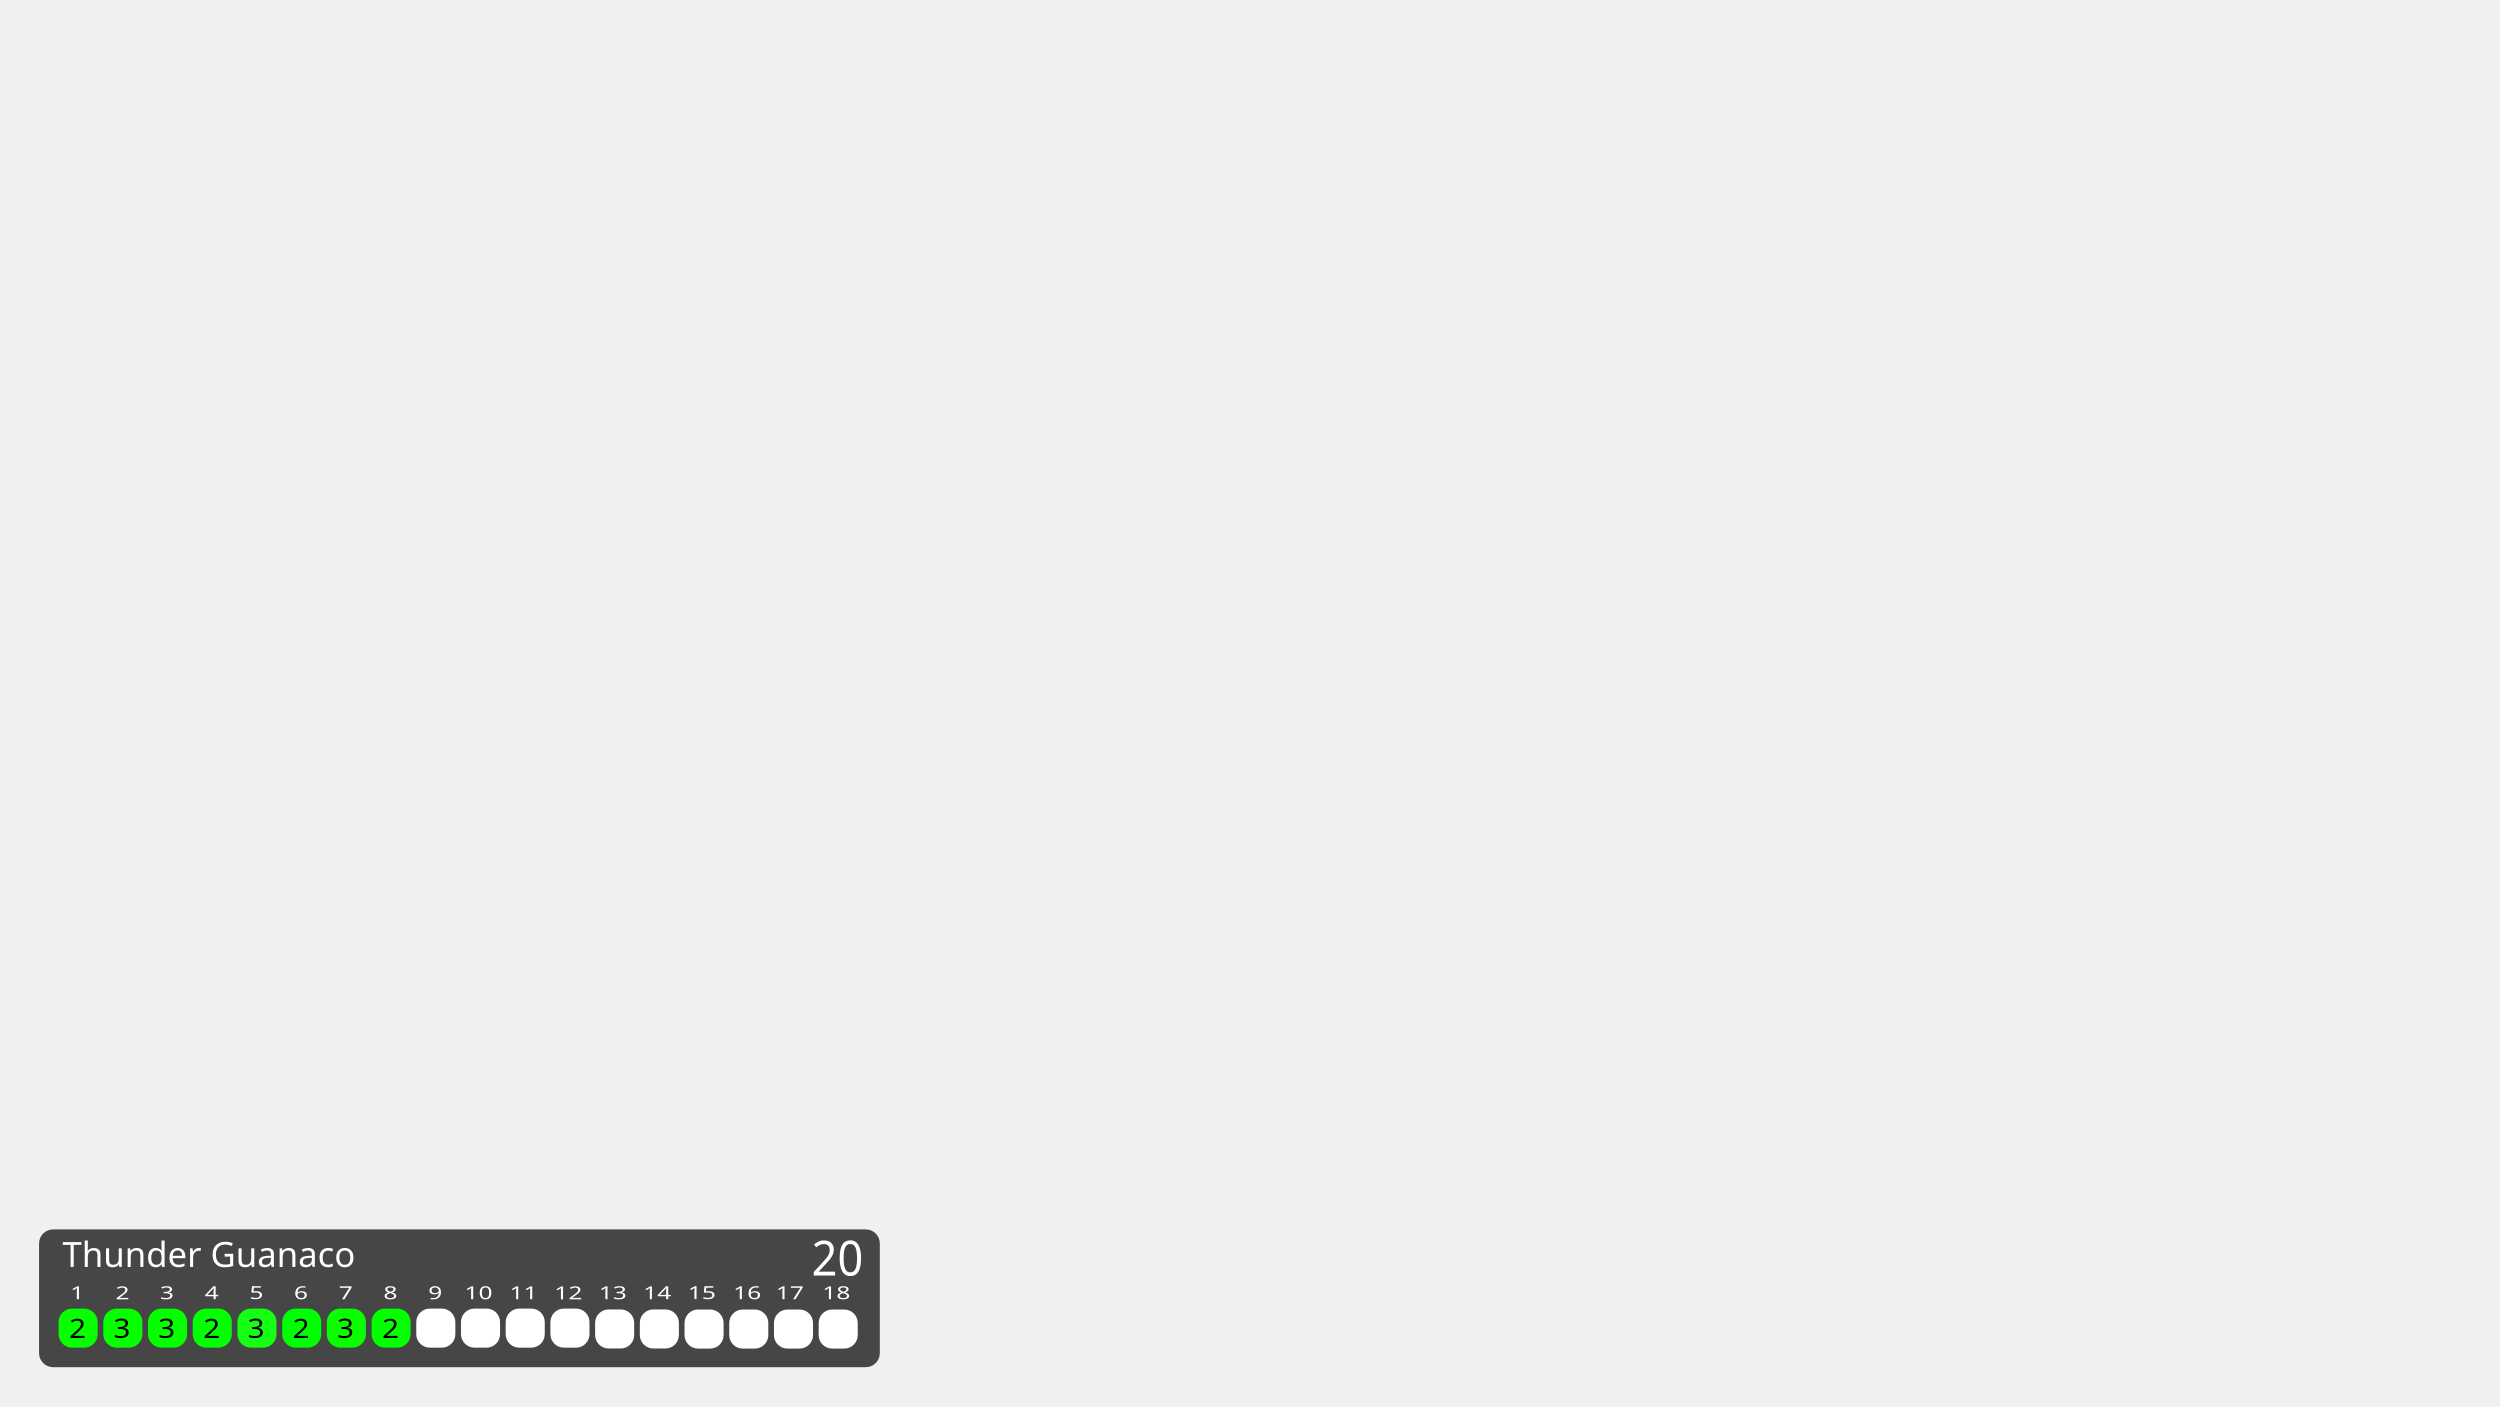
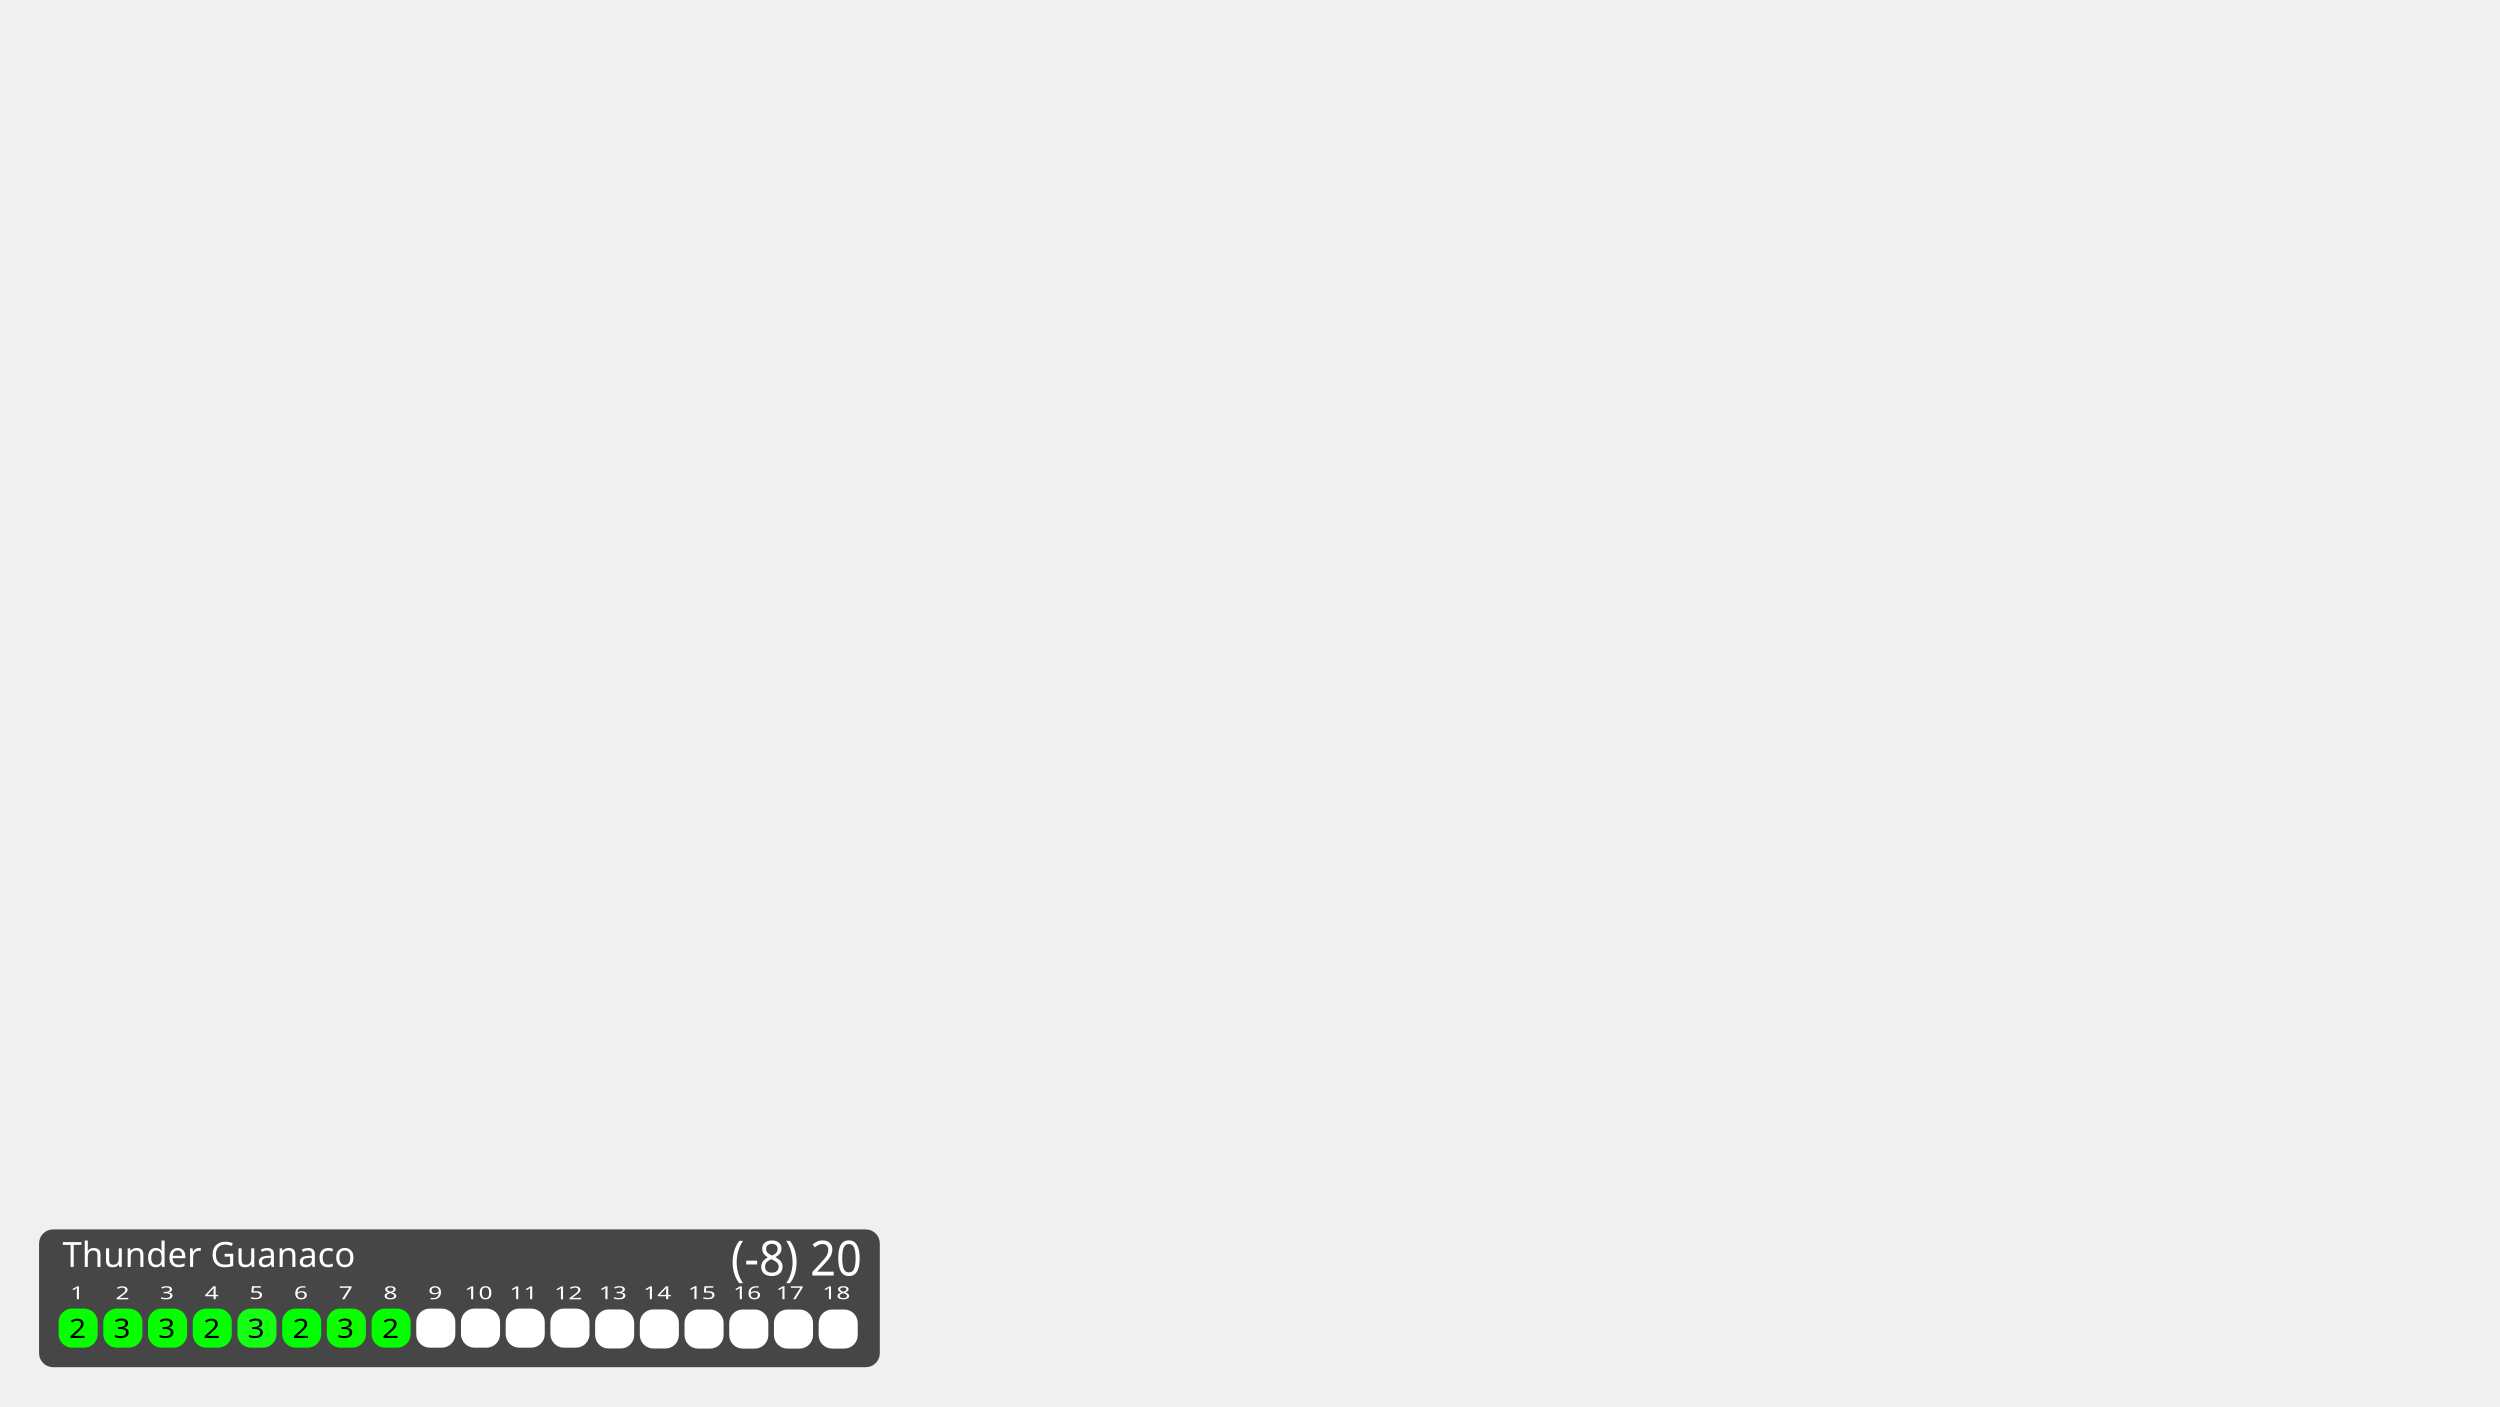
<svg xmlns="http://www.w3.org/2000/svg" width="1920px" height="1080px" viewBox="0 0 1920 1080" version="1.1" id="SVGRoot">
  <defs id="defs815" />
  <g id="layer1">
    <rect style="opacity:1;fill:#000000;fill-opacity:0.71;stroke:none;stroke-width:7.395;stroke-linejoin:bevel;stroke-miterlimit:4;stroke-dasharray:none;stroke-opacity:0.049" id="rect2470" width="645.696" height="105.8" x="30" y="944.2" ry="10.763" />
-     <text xml:space="preserve" style="font-style:normal;font-weight:normal;font-size:35.98px;line-height:1.25;font-family:sans-serif;letter-spacing:0px;word-spacing:0px;fill:#000000;fill-opacity:1;stroke:none;stroke-width:0.899" x="645.789" y="945.486" id="text2486" transform="scale(0.9651485,1.03611)">
-       <tspan id="tspan2484" x="645.789" y="945.486" style="font-style:normal;font-variant:normal;font-weight:normal;font-stretch:normal;font-family:'Noto Sans';-inkscape-font-specification:'Noto Sans';fill:#ffffff;fill-opacity:1;stroke-width:0.899">20</tspan>
+     <text xml:space="preserve" style="font-style:normal;font-weight:normal;font-size:35.98px;line-height:1.25;font-family:sans-serif;letter-spacing:0px;word-spacing:0px;fill:#000000;fill-opacity:1;stroke:none;stroke-width:0.899" x="581.55" y="945.486" id="text2486" transform="scale(0.9651485,1.03611)">
+       <tspan id="tspan2484" x="581.55" y="945.486" style="font-style:normal;font-variant:normal;font-weight:normal;font-stretch:normal;font-family:'Noto Sans';-inkscape-font-specification:'Noto Sans';fill:#ffffff;fill-opacity:1;stroke-width:0.899">(-8) 20</tspan>
    </text>
    <rect style="opacity:1;fill:#07ff00;fill-opacity:1;stroke:none;stroke-width:1.971;stroke-linejoin:bevel;stroke-miterlimit:4;stroke-dasharray:none;stroke-opacity:0.049" id="rect2492" width="30" height="30" x="45" y="1005" ry="10.357" />
    <rect style="opacity:1;fill:#07ff00;fill-opacity:1;stroke:none;stroke-width:1.971;stroke-linejoin:bevel;stroke-miterlimit:4;stroke-dasharray:none;stroke-opacity:0.049" id="rect2492-3" width="30" height="30" x="79.337" y="1005" ry="10.357" />
    <rect style="opacity:1;fill:#05ff00;fill-opacity:1;stroke:none;stroke-width:1.971;stroke-linejoin:bevel;stroke-miterlimit:4;stroke-dasharray:none;stroke-opacity:0.049" id="rect2492-5" width="30" height="30" x="113.675" y="1005" ry="10.357" />
    <rect style="opacity:1;fill:#02ff03;fill-opacity:1;stroke:none;stroke-width:1.971;stroke-linejoin:bevel;stroke-miterlimit:4;stroke-dasharray:none;stroke-opacity:0.049" id="rect2492-3-3" width="30" height="30" x="148.012" y="1005" ry="10.357" />
    <rect style="opacity:1;fill:#15ff13;fill-opacity:1;stroke:none;stroke-width:1.971;stroke-linejoin:bevel;stroke-miterlimit:4;stroke-dasharray:none;stroke-opacity:0.049" id="rect2492-56" width="30" height="30" x="182.349" y="1005" ry="10.357" />
    <rect style="opacity:1;fill:#00ff02;fill-opacity:1;stroke:none;stroke-width:1.971;stroke-linejoin:bevel;stroke-miterlimit:4;stroke-dasharray:none;stroke-opacity:0.049" id="rect2492-3-2" width="30" height="30" x="216.687" y="1005" ry="10.357" />
    <rect style="opacity:1;fill:#0afe00;fill-opacity:1;stroke:none;stroke-width:1.971;stroke-linejoin:bevel;stroke-miterlimit:4;stroke-dasharray:none;stroke-opacity:0.049" id="rect2492-5-9" width="30" height="30" x="251.024" y="1005" ry="10.357" />
    <rect style="opacity:1;fill:#03ff00;fill-opacity:1;stroke:none;stroke-width:1.971;stroke-linejoin:bevel;stroke-miterlimit:4;stroke-dasharray:none;stroke-opacity:0.049" id="rect2492-3-3-1" width="30" height="30" x="285.361" y="1005" ry="10.357" />
    <rect style="opacity:1;fill:#ffffff;fill-opacity:1;stroke:none;stroke-width:1.971;stroke-linejoin:bevel;stroke-miterlimit:4;stroke-dasharray:none;stroke-opacity:0.049" id="rect2492-2" width="30" height="30" x="319.699" y="1005" ry="10.357" />
    <rect style="opacity:1;fill:#ffffff;fill-opacity:1;stroke:none;stroke-width:1.971;stroke-linejoin:bevel;stroke-miterlimit:4;stroke-dasharray:none;stroke-opacity:0.049" id="rect2492-3-7" width="30" height="30" x="354.036" y="1005" ry="10.357" />
    <rect style="opacity:1;fill:#ffffff;fill-opacity:1;stroke:none;stroke-width:1.971;stroke-linejoin:bevel;stroke-miterlimit:4;stroke-dasharray:none;stroke-opacity:0.049" id="rect2492-5-0" width="30" height="30" x="388.373" y="1005" ry="10.357" />
    <rect style="opacity:1;fill:#ffffff;fill-opacity:1;stroke:none;stroke-width:1.971;stroke-linejoin:bevel;stroke-miterlimit:4;stroke-dasharray:none;stroke-opacity:0.049" id="rect2492-3-3-9" width="30" height="30" x="422.711" y="1005" ry="10.357" />
    <rect style="opacity:1;fill:#ffffff;fill-opacity:1;stroke:none;stroke-width:1.971;stroke-linejoin:bevel;stroke-miterlimit:4;stroke-dasharray:none;stroke-opacity:0.049" id="rect2492-0" width="30" height="30" x="457.048" y="1005.646" ry="10.357" />
    <rect style="opacity:1;fill:#ffffff;fill-opacity:1;stroke:none;stroke-width:1.971;stroke-linejoin:bevel;stroke-miterlimit:4;stroke-dasharray:none;stroke-opacity:0.049" id="rect2492-3-6" width="30" height="30" x="491.385" y="1005.646" ry="10.357" />
    <rect style="opacity:1;fill:#ffffff;fill-opacity:1;stroke:none;stroke-width:1.971;stroke-linejoin:bevel;stroke-miterlimit:4;stroke-dasharray:none;stroke-opacity:0.049" id="rect2492-5-1" width="30" height="30" x="525.723" y="1005.707" ry="10.357" />
    <rect style="opacity:1;fill:#ffffff;fill-opacity:1;stroke:none;stroke-width:1.971;stroke-linejoin:bevel;stroke-miterlimit:4;stroke-dasharray:none;stroke-opacity:0.049" id="rect2492-3-3-5" width="30" height="30" x="560.06" y="1005.707" ry="10.357" />
    <rect style="opacity:1;fill:#ffffff;fill-opacity:1;stroke:none;stroke-width:1.971;stroke-linejoin:bevel;stroke-miterlimit:4;stroke-dasharray:none;stroke-opacity:0.049" id="rect2492-56-5" width="30" height="30" x="594.397" y="1005.707" ry="10.357" />
    <rect style="opacity:1;fill:#ffffff;fill-opacity:1;stroke:none;stroke-width:1.971;stroke-linejoin:bevel;stroke-miterlimit:4;stroke-dasharray:none;stroke-opacity:0.049" id="rect2492-3-2-4" width="30" height="30" x="628.735" y="1005.707" ry="10.357" />
    <text xml:space="preserve" style="font-style:normal;font-weight:normal;font-size:16.124px;line-height:1.25;font-family:sans-serif;letter-spacing:0px;word-spacing:0px;fill:#ffffff;fill-opacity:1;stroke:none;stroke-width:0.403" x="46.208" y="1164.85" id="text848" transform="scale(1.167445,0.8565716)">
      <tspan id="tspan846" x="46.208" y="1164.85" style="fill:#ffffff;fill-opacity:1;stroke-width:0.403">1</tspan>
    </text>
    <text xml:space="preserve" style="font-style:normal;font-weight:normal;font-size:16.124px;line-height:1.25;font-family:sans-serif;letter-spacing:0px;word-spacing:0px;fill:#ffffff;fill-opacity:1;stroke:none;stroke-width:0.403" x="75.978" y="1164.956" id="text848-7" transform="scale(1.167445,0.8565716)">
      <tspan id="tspan846-5" x="75.978" y="1164.956" style="fill:#ffffff;fill-opacity:1;stroke-width:0.403">2</tspan>
    </text>
    <text xml:space="preserve" style="font-style:normal;font-weight:normal;font-size:16.124px;line-height:1.25;font-family:sans-serif;letter-spacing:0px;word-spacing:0px;fill:#ffffff;fill-opacity:1;stroke:none;stroke-width:0.403" x="105.205" y="1164.842" id="text848-7-3" transform="scale(1.167445,0.8565716)">
      <tspan id="tspan846-5-5" x="105.205" y="1164.842" style="fill:#ffffff;fill-opacity:1;stroke-width:0.403">3</tspan>
    </text>
    <text xml:space="preserve" style="font-style:normal;font-weight:normal;font-size:16.124px;line-height:1.25;font-family:sans-serif;letter-spacing:0px;word-spacing:0px;fill:#ffffff;fill-opacity:1;stroke:none;stroke-width:0.403" x="134.644" y="1164.85" id="text848-7-3-6" transform="scale(1.167445,0.8565716)">
      <tspan id="tspan846-5-5-2" x="134.644" y="1164.85" style="fill:#ffffff;fill-opacity:1;stroke-width:0.403">4</tspan>
    </text>
    <text xml:space="preserve" style="font-style:normal;font-weight:normal;font-size:16.124px;line-height:1.25;font-family:sans-serif;letter-spacing:0px;word-spacing:0px;fill:#ffffff;fill-opacity:1;stroke:none;stroke-width:0.403" x="164.08" y="1164.736" id="text848-7-3-6-9" transform="scale(1.167445,0.8565716)">
      <tspan id="tspan846-5-5-2-1" x="164.08" y="1164.736" style="fill:#ffffff;fill-opacity:1;stroke-width:0.403">5</tspan>
    </text>
    <text xml:space="preserve" style="font-style:normal;font-weight:normal;font-size:16.124px;line-height:1.25;font-family:sans-serif;letter-spacing:0px;word-spacing:0px;fill:#ffffff;fill-opacity:1;stroke:none;stroke-width:0.403" x="193.354" y="1164.842" id="text848-7-3-6-9-2" transform="scale(1.167445,0.8565716)">
      <tspan id="tspan846-5-5-2-1-7" x="193.354" y="1164.842" style="fill:#ffffff;fill-opacity:1;stroke-width:0.403">6</tspan>
    </text>
    <text xml:space="preserve" style="font-style:normal;font-weight:normal;font-size:16.124px;line-height:1.25;font-family:sans-serif;letter-spacing:0px;word-spacing:0px;fill:#ffffff;fill-opacity:1;stroke:none;stroke-width:0.403" x="222.848" y="1164.85" id="text848-7-3-6-9-2-0" transform="scale(1.167445,0.8565716)">
      <tspan id="tspan846-5-5-2-1-7-9" x="222.848" y="1164.85" style="fill:#ffffff;fill-opacity:1;stroke-width:0.403">7</tspan>
    </text>
    <text xml:space="preserve" style="font-style:normal;font-weight:normal;font-size:16.124px;line-height:1.25;font-family:sans-serif;letter-spacing:0px;word-spacing:0px;fill:#ffffff;fill-opacity:1;stroke:none;stroke-width:0.403" x="252.236" y="1164.842" id="text848-7-3-6-9-2-0-3" transform="scale(1.167445,0.8565716)">
      <tspan id="tspan846-5-5-2-1-7-9-6" x="252.236" y="1164.842" style="fill:#ffffff;fill-opacity:1;stroke-width:0.403">8</tspan>
    </text>
    <text xml:space="preserve" style="font-style:normal;font-weight:normal;font-size:16.124px;line-height:1.25;font-family:sans-serif;letter-spacing:0px;word-spacing:0px;fill:#ffffff;fill-opacity:1;stroke:none;stroke-width:0.403" x="281.703" y="1164.842" id="text848-7-3-6-9-2-0-3-0" transform="scale(1.167445,0.8565716)">
      <tspan id="tspan846-5-5-2-1-7-9-6-6" x="281.703" y="1164.842" style="fill:#ffffff;fill-opacity:1;stroke-width:0.403">9</tspan>
    </text>
    <text xml:space="preserve" style="font-style:normal;font-weight:normal;font-size:16.124px;line-height:1.25;font-family:sans-serif;letter-spacing:0px;word-spacing:0px;fill:#ffffff;fill-opacity:1;stroke:none;stroke-width:0.403" x="305.573" y="1164.842" id="text848-7-3-6-9-2-0-3-2" transform="scale(1.167445,0.8565716)">
      <tspan id="tspan846-5-5-2-1-7-9-6-61" x="305.573" y="1164.842" style="fill:#ffffff;fill-opacity:1;stroke-width:0.403">10</tspan>
    </text>
    <text xml:space="preserve" style="font-style:normal;font-weight:normal;font-size:16.124px;line-height:1.25;font-family:sans-serif;letter-spacing:0px;word-spacing:0px;fill:#ffffff;fill-opacity:1;stroke:none;stroke-width:0.403" x="335.193" y="1164.85" id="text848-7-3-6-9-2-0-3-2-8" transform="scale(1.167445,0.8565716)">
      <tspan id="tspan846-5-5-2-1-7-9-6-61-7" x="335.193" y="1164.85" style="fill:#ffffff;fill-opacity:1;stroke-width:0.403">11</tspan>
    </text>
    <text xml:space="preserve" style="font-style:normal;font-weight:normal;font-size:16.124px;line-height:1.25;font-family:sans-serif;letter-spacing:0px;word-spacing:0px;fill:#ffffff;fill-opacity:1;stroke:none;stroke-width:0.403" x="364.668" y="1164.956" id="text848-7-3-6-9-2-0-3-2-8-9" transform="scale(1.167445,0.8565716)">
      <tspan id="tspan846-5-5-2-1-7-9-6-61-7-2" x="364.668" y="1164.956" style="fill:#ffffff;fill-opacity:1;stroke-width:0.403">12</tspan>
    </text>
    <text xml:space="preserve" style="font-style:normal;font-weight:normal;font-size:16.124px;line-height:1.25;font-family:sans-serif;letter-spacing:0px;word-spacing:0px;fill:#ffffff;fill-opacity:1;stroke:none;stroke-width:0.403" x="393.918" y="1164.842" id="text848-7-3-6-9-2-0-3-2-8-9-0" transform="scale(1.167445,0.8565716)">
      <tspan id="tspan846-5-5-2-1-7-9-6-61-7-2-2" x="393.918" y="1164.842" style="fill:#ffffff;fill-opacity:1;stroke-width:0.403">13</tspan>
    </text>
    <text xml:space="preserve" style="font-style:normal;font-weight:normal;font-size:16.124px;line-height:1.25;font-family:sans-serif;letter-spacing:0px;word-spacing:0px;fill:#ffffff;fill-opacity:1;stroke:none;stroke-width:0.403" x="423.137" y="1164.85" id="text848-7-3-6-9-2-0-3-2-8-9-0-3" transform="scale(1.167445,0.8565716)">
      <tspan id="tspan846-5-5-2-1-7-9-6-61-7-2-2-7" x="423.137" y="1164.85" style="fill:#ffffff;fill-opacity:1;stroke-width:0.403">14</tspan>
    </text>
    <text xml:space="preserve" style="font-style:normal;font-weight:normal;font-size:16.124px;line-height:1.25;font-family:sans-serif;letter-spacing:0px;word-spacing:0px;fill:#ffffff;fill-opacity:1;stroke:none;stroke-width:0.403" x="452.496" y="1164.736" id="text848-7-3-6-9-2-0-3-2-8-9-0-3-5" transform="scale(1.167445,0.8565716)">
      <tspan id="tspan846-5-5-2-1-7-9-6-61-7-2-2-7-9" x="452.496" y="1164.736" style="fill:#ffffff;fill-opacity:1;stroke-width:0.403">15</tspan>
    </text>
    <text xml:space="preserve" style="font-style:normal;font-weight:normal;font-size:16.124px;line-height:1.25;font-family:sans-serif;letter-spacing:0px;word-spacing:0px;fill:#ffffff;fill-opacity:1;stroke:none;stroke-width:0.403" x="482.3" y="1164.842" id="text848-7-3-6-9-2-0-3-2-8-9-0-3-5-2" transform="scale(1.167445,0.8565716)">
      <tspan id="tspan846-5-5-2-1-7-9-6-61-7-2-2-7-9-2" x="482.3" y="1164.842" style="fill:#ffffff;fill-opacity:1;stroke-width:0.403">16</tspan>
    </text>
    <text xml:space="preserve" style="font-style:normal;font-weight:normal;font-size:16.124px;line-height:1.25;font-family:sans-serif;letter-spacing:0px;word-spacing:0px;fill:#ffffff;fill-opacity:1;stroke:none;stroke-width:0.403" x="510.37" y="1164.85" id="text848-7-3-6-9-2-0-3-2-8-9-0-3-5-2-8" transform="scale(1.167445,0.8565716)">
      <tspan id="tspan846-5-5-2-1-7-9-6-61-7-2-2-7-9-2-9" x="510.37" y="1164.85" style="fill:#ffffff;fill-opacity:1;stroke-width:0.403">17</tspan>
    </text>
    <text xml:space="preserve" style="font-style:normal;font-weight:normal;font-size:16.124px;line-height:1.25;font-family:sans-serif;letter-spacing:0px;word-spacing:0px;fill:#ffffff;fill-opacity:1;stroke:none;stroke-width:0.403" x="540.959" y="1164.842" id="text848-7-3-6-9-2-0-3-2-8-9-0-3-5-2-8-7" transform="scale(1.167445,0.8565716)">
      <tspan id="tspan846-5-5-2-1-7-9-6-61-7-2-2-7-9-2-9-3" x="540.959" y="1164.842" style="fill:#ffffff;fill-opacity:1;stroke-width:0.403">18</tspan>
    </text>
    <text xml:space="preserve" style="font-style:normal;font-weight:normal;font-size:40px;line-height:1.25;font-family:sans-serif;letter-spacing:0px;word-spacing:0px;fill:#000000;fill-opacity:1;stroke:none" x="48" y="973" id="text871">
      <tspan id="tspan869" x="48" y="973" style="font-size:26.667px;line-height:1.25;fill:#ffffff">Thunder Guanaco</tspan>
    </text>
    <text xml:space="preserve" style="font-style:normal;font-weight:normal;font-size:21.561px;line-height:1.25;font-family:sans-serif;letter-spacing:0px;word-spacing:0px;fill:#000000;fill-opacity:1;stroke:none;stroke-width:0.539" x="50.376" y="1082.713" id="text1166" transform="scale(1.05364,0.9490912)">
      <tspan id="tspan1164" x="50.376" y="1082.713" style="stroke-width:0.539">2</tspan>
    </text>
    <text xml:space="preserve" style="font-style:normal;font-weight:normal;font-size:21.561px;line-height:1.25;font-family:sans-serif;letter-spacing:0px;word-spacing:0px;fill:#000000;fill-opacity:1;stroke:none;stroke-width:0.539" x="82.718" y="1082.561" id="text1166-3" transform="scale(1.05364,0.9490912)">
      <tspan id="tspan1164-6" x="82.718" y="1082.561" style="stroke-width:0.539">3</tspan>
    </text>
    <text xml:space="preserve" style="font-style:normal;font-weight:normal;font-size:21.561px;line-height:1.25;font-family:sans-serif;letter-spacing:0px;word-spacing:0px;fill:#000000;fill-opacity:1;stroke:none;stroke-width:0.539" x="115.307" y="1082.561" id="text1166-3-7" transform="scale(1.05364,0.9490912)">
      <tspan id="tspan1164-6-5" x="115.307" y="1082.561" style="stroke-width:0.539">3</tspan>
    </text>
    <text xml:space="preserve" style="font-style:normal;font-weight:normal;font-size:21.561px;line-height:1.25;font-family:sans-serif;letter-spacing:0px;word-spacing:0px;fill:#000000;fill-opacity:1;stroke:none;stroke-width:0.539" x="148.144" y="1082.713" id="text1166-9" transform="scale(1.05364,0.9490912)">
      <tspan id="tspan1164-1" x="148.144" y="1082.713" style="stroke-width:0.539">2</tspan>
    </text>
    <text xml:space="preserve" style="font-style:normal;font-weight:normal;font-size:21.561px;line-height:1.25;font-family:sans-serif;letter-spacing:0px;word-spacing:0px;fill:#000000;fill-opacity:1;stroke:none;stroke-width:0.539" x="180.486" y="1082.561" id="text1166-3-7-2" transform="scale(1.05364,0.9490912)">
      <tspan id="tspan1164-6-5-7" x="180.486" y="1082.561" style="stroke-width:0.539">3</tspan>
    </text>
    <text xml:space="preserve" style="font-style:normal;font-weight:normal;font-size:21.561px;line-height:1.25;font-family:sans-serif;letter-spacing:0px;word-spacing:0px;fill:#000000;fill-opacity:1;stroke:none;stroke-width:0.539" x="213.323" y="1082.713" id="text1166-9-0" transform="scale(1.05364,0.9490912)">
      <tspan id="tspan1164-1-9" x="213.323" y="1082.713" style="stroke-width:0.539">2</tspan>
    </text>
    <text xml:space="preserve" style="font-style:normal;font-weight:normal;font-size:21.561px;line-height:1.25;font-family:sans-serif;letter-spacing:0px;word-spacing:0px;fill:#000000;fill-opacity:1;stroke:none;stroke-width:0.539" x="245.664" y="1082.561" id="text1166-3-7-2-3" transform="scale(1.05364,0.9490912)">
      <tspan id="tspan1164-6-5-7-6" x="245.664" y="1082.561" style="stroke-width:0.539">3</tspan>
    </text>
    <text xml:space="preserve" style="font-style:normal;font-weight:normal;font-size:21.561px;line-height:1.25;font-family:sans-serif;letter-spacing:0px;word-spacing:0px;fill:#000000;fill-opacity:1;stroke:none;stroke-width:0.539" x="278.501" y="1082.713" id="text1166-9-0-0" transform="scale(1.05364,0.9490912)">
      <tspan id="tspan1164-1-9-6" x="278.501" y="1082.713" style="stroke-width:0.539">2</tspan>
    </text>
  </g>
</svg>
